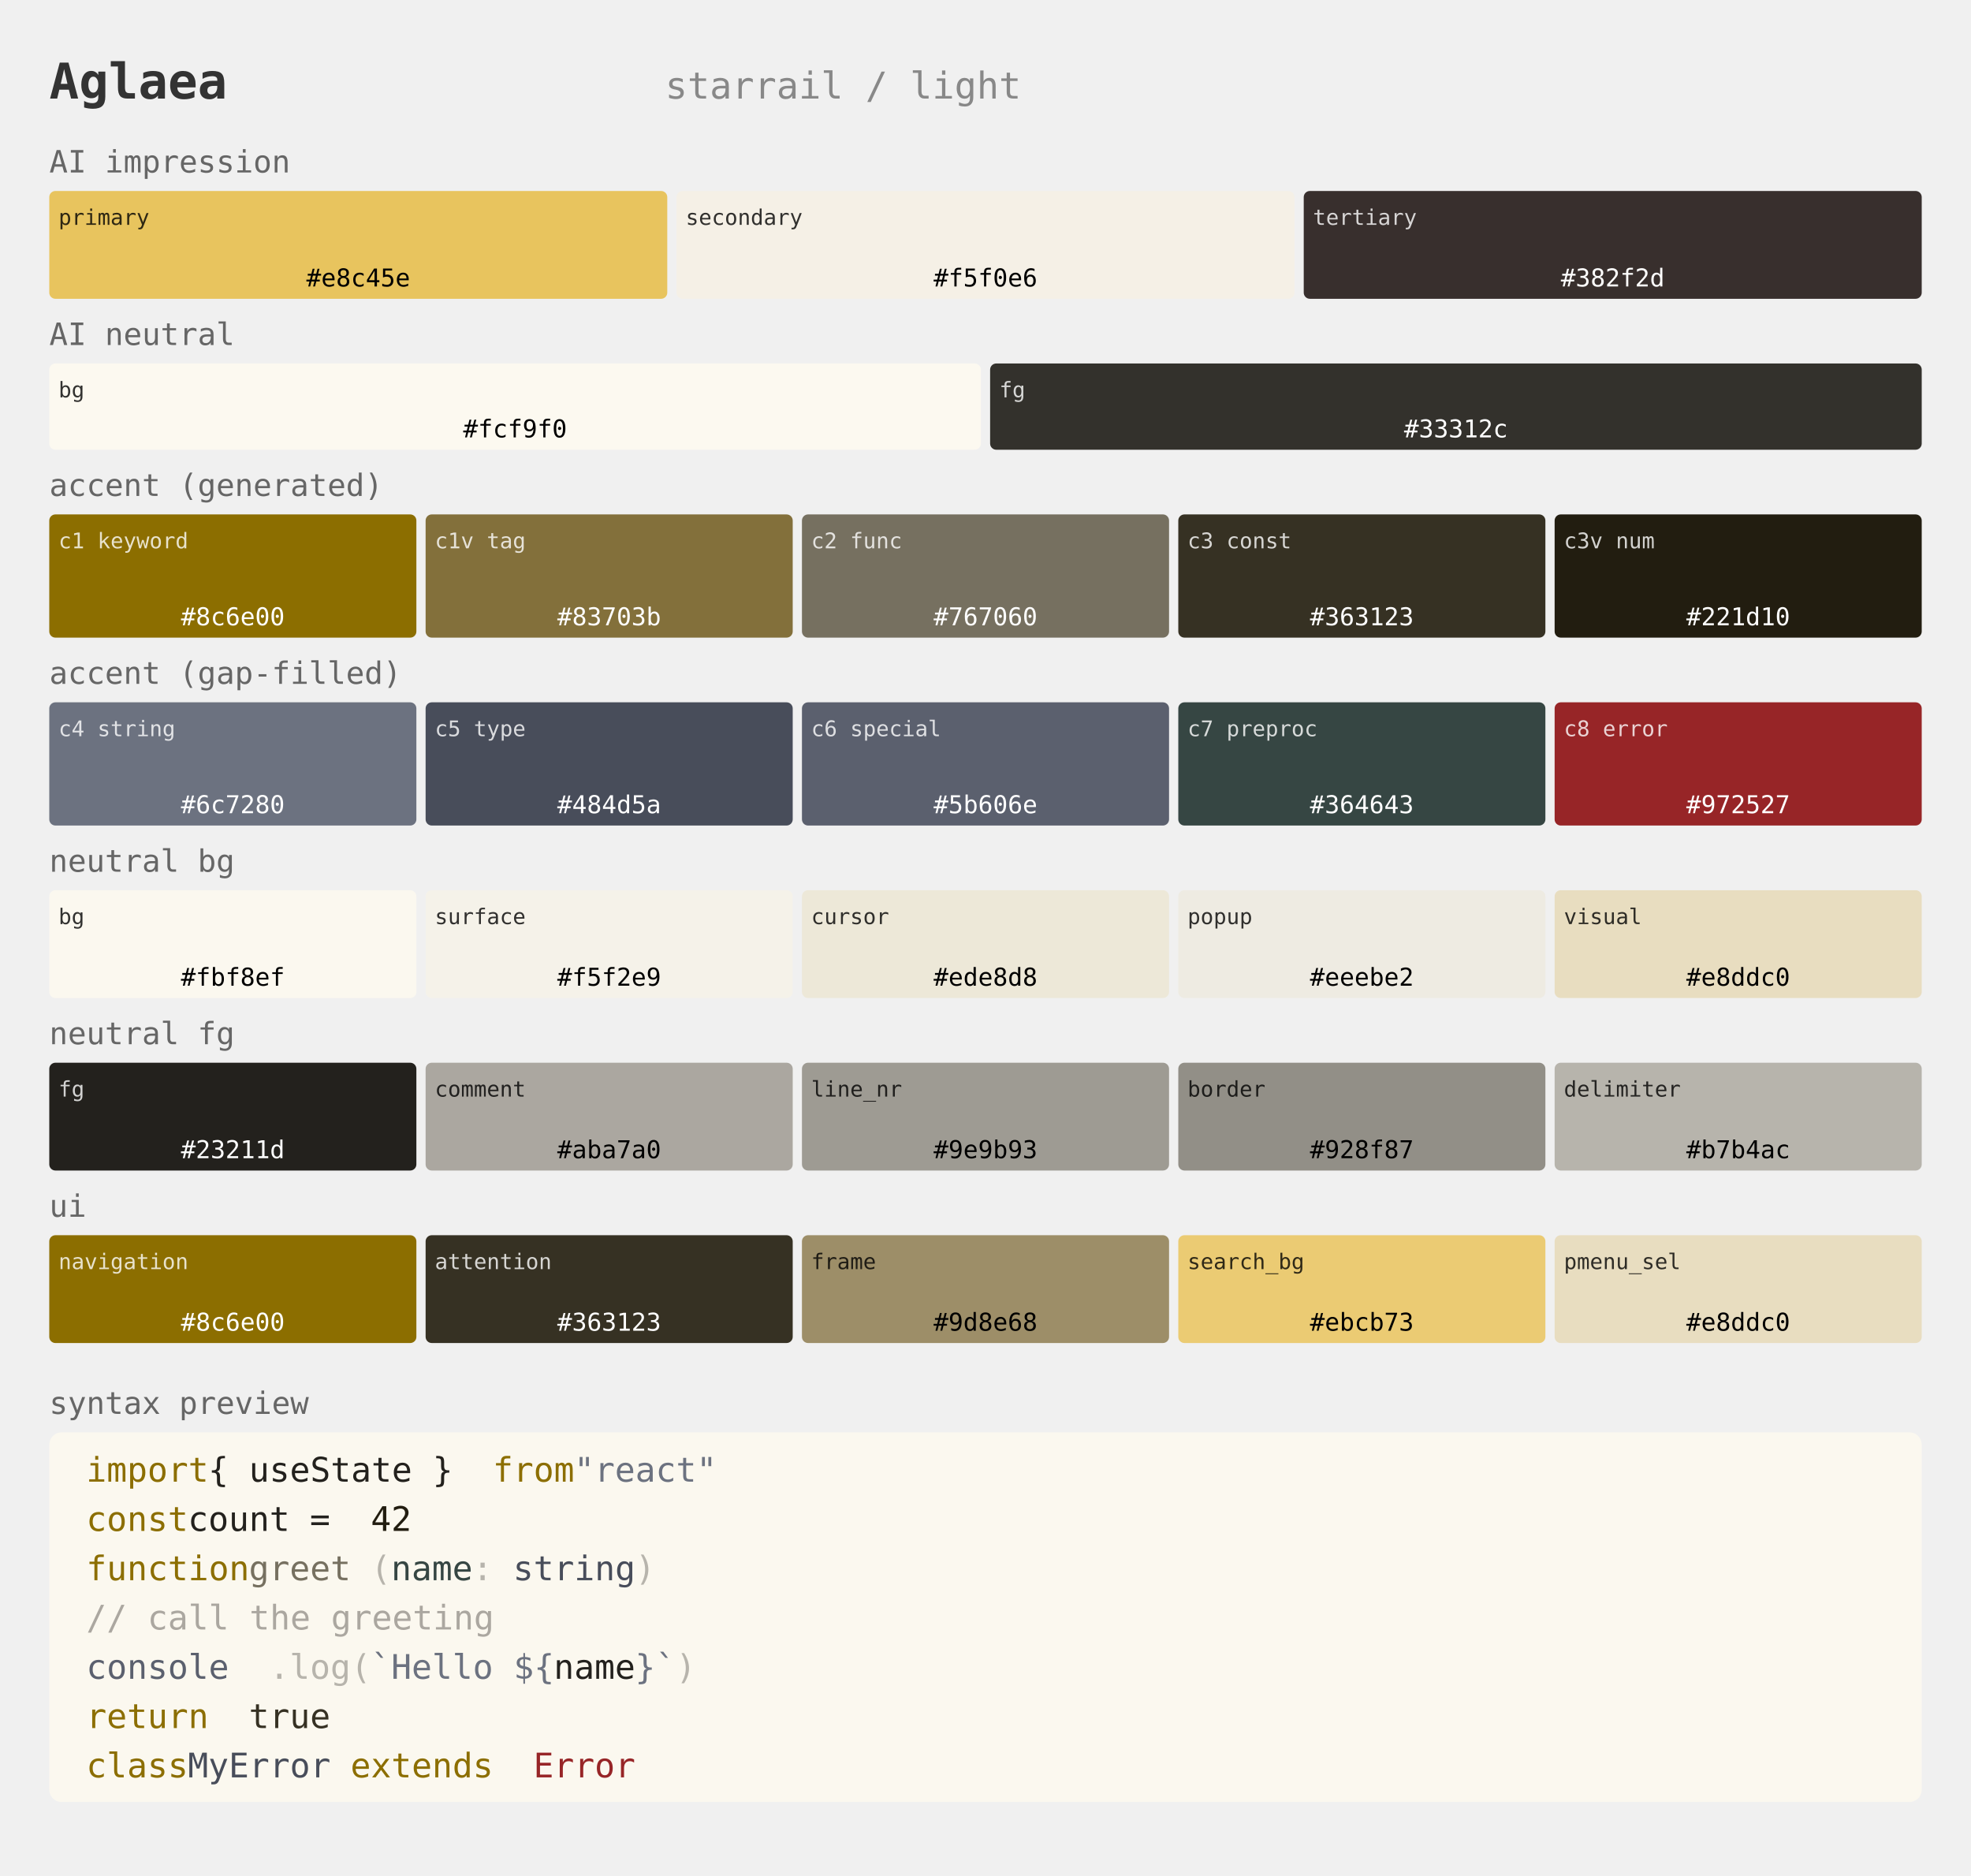
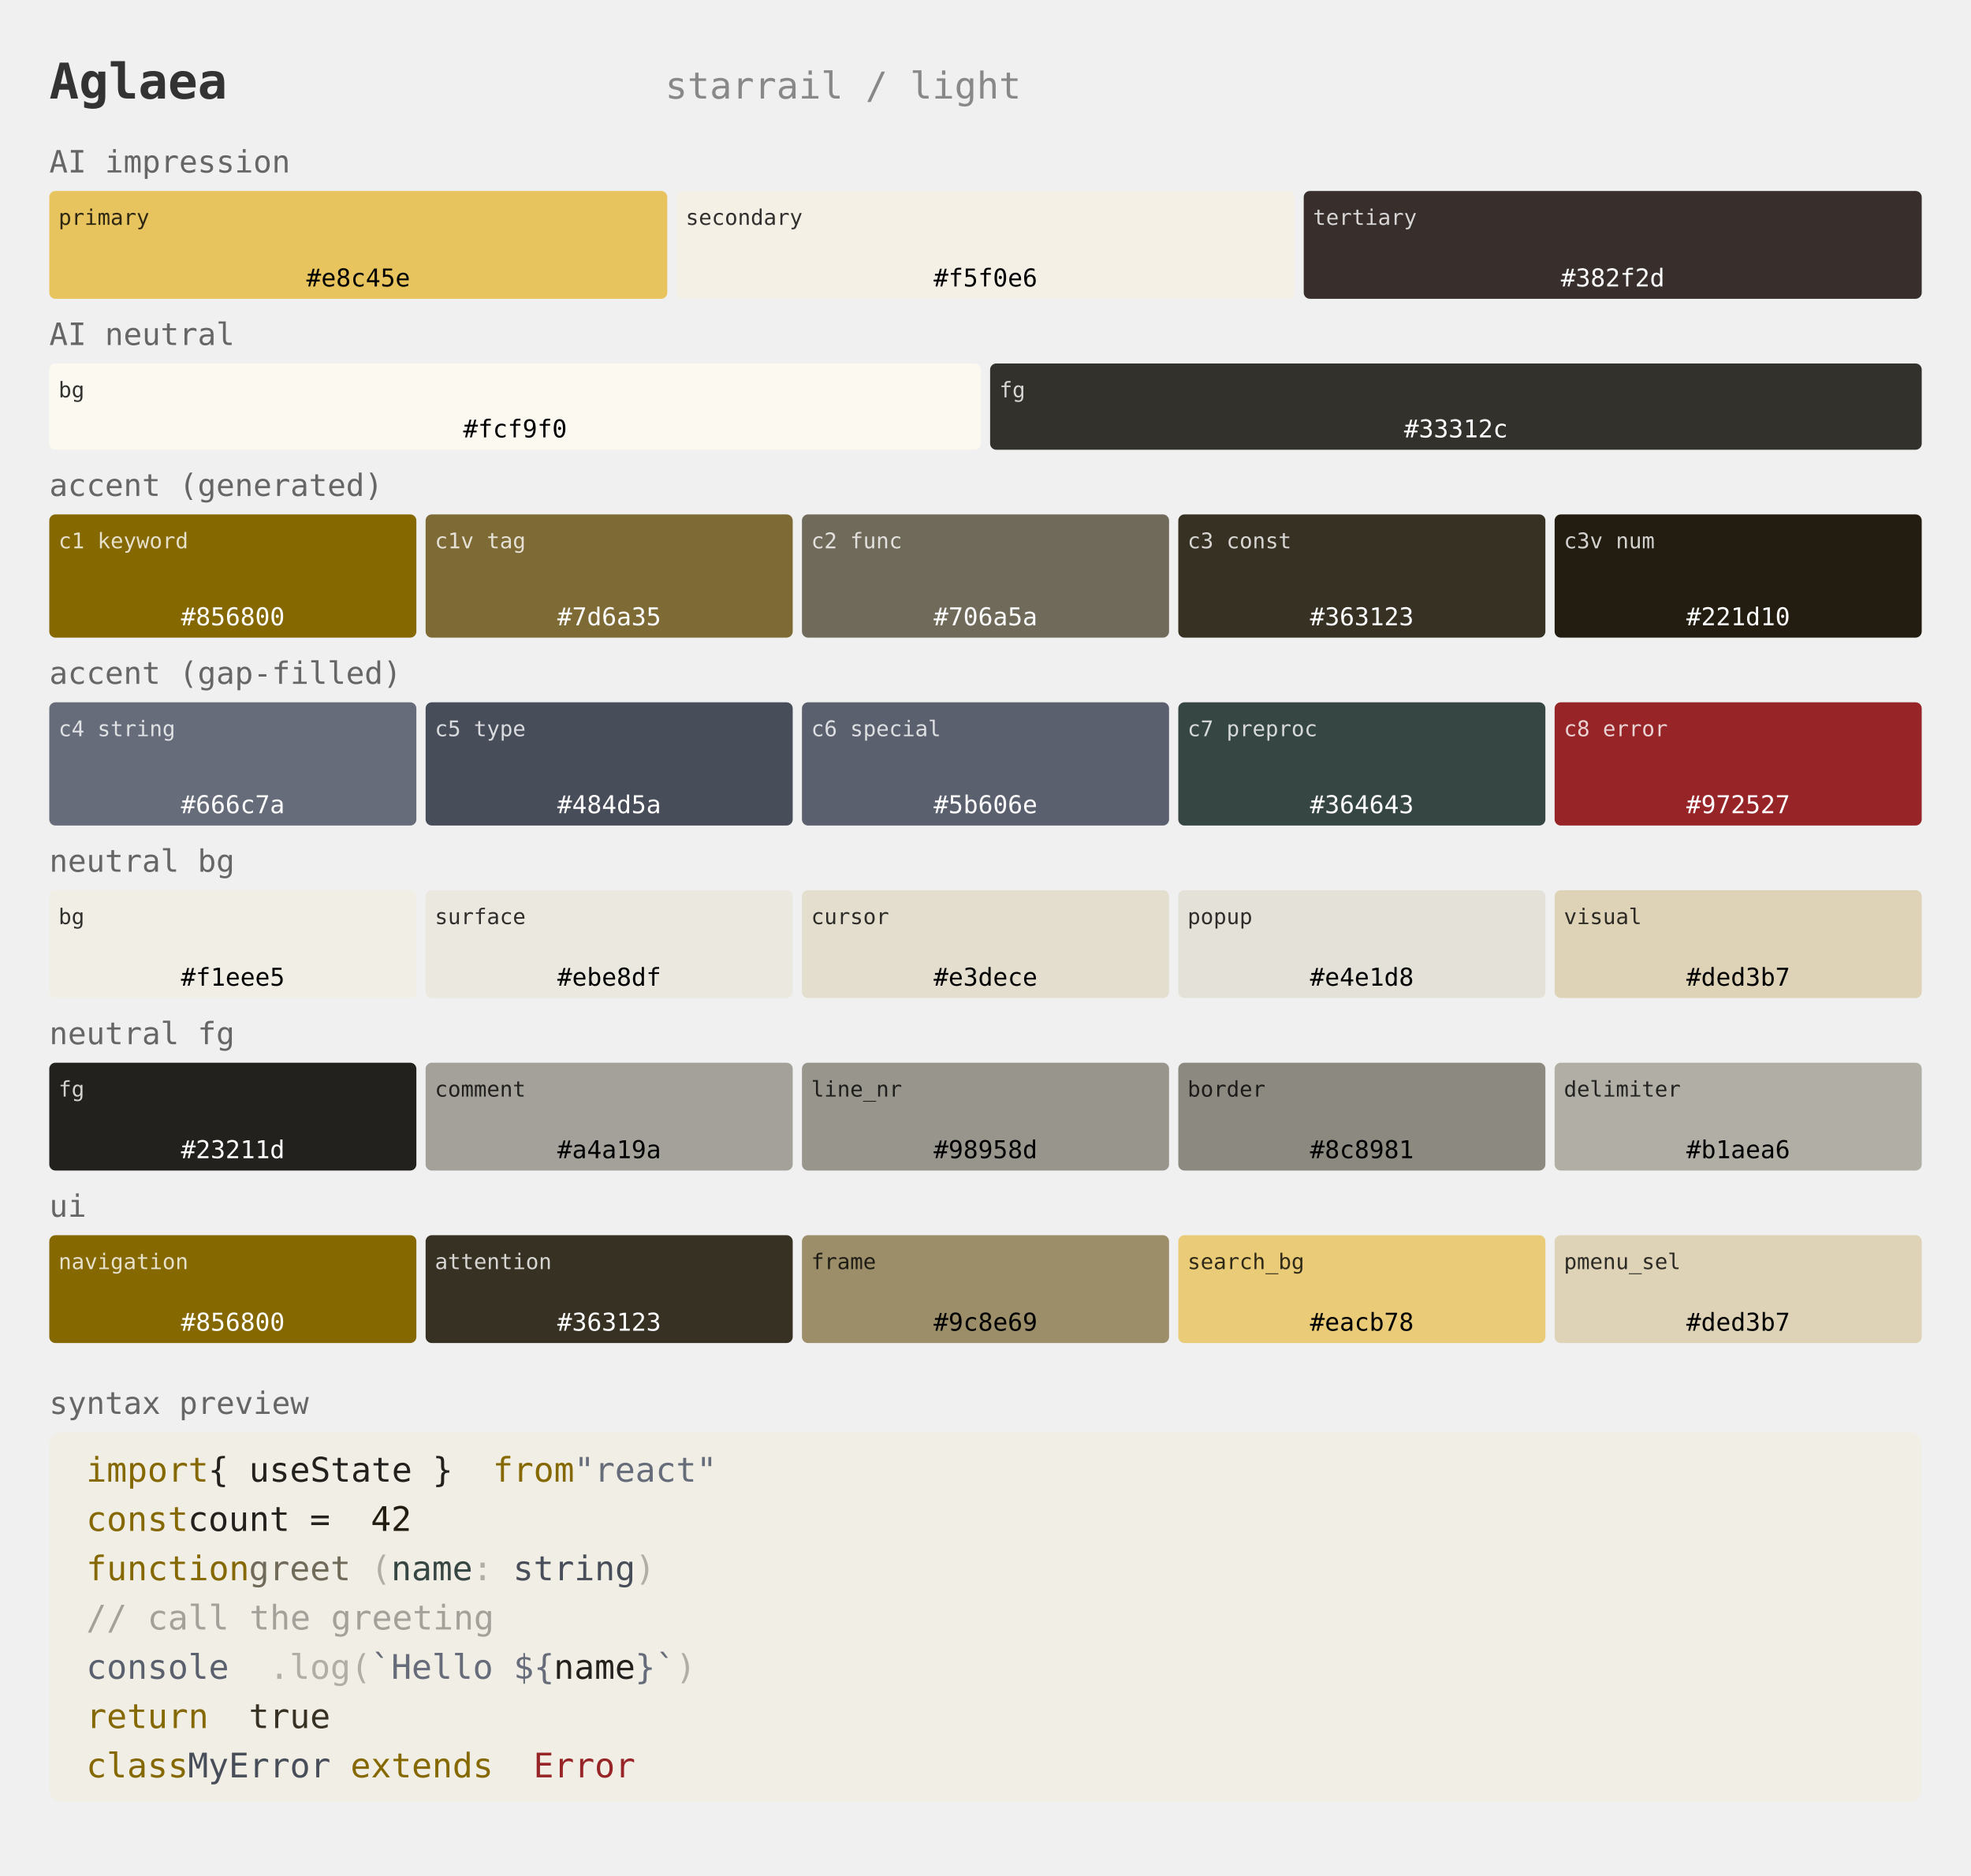
<svg xmlns="http://www.w3.org/2000/svg" width="640" height="609" style="background:#f5f5f5; font-family:ui-monospace,monospace;">
  <text x="16" y="32" fill="#333" font-size="16" font-weight="bold">Aglaea</text>
  <text x="216" y="32" fill="#888" font-size="12">starrail / light</text>
  <text x="16" y="56" fill="#666" font-size="10">AI impression</text>
  <rect x="16" y="62" width="200.667" height="35" fill="#e8c45e" rx="2" />
  <text x="19" y="73" fill="#000000" font-size="7" opacity="0.8">primary</text>
  <text x="116.333" y="93" fill="#000000" font-size="8" text-anchor="middle">#e8c45e</text>
  <rect x="219.667" y="62" width="200.667" height="35" fill="#f5f0e6" rx="2" />
  <text x="222.667" y="73" fill="#000000" font-size="7" opacity="0.8">secondary</text>
  <text x="320" y="93" fill="#000000" font-size="8" text-anchor="middle">#f5f0e6</text>
  <rect x="423.333" y="62" width="200.667" height="35" fill="#382f2d" rx="2" />
  <text x="426.333" y="73" fill="#ffffff" font-size="7" opacity="0.8">tertiary</text>
  <text x="523.667" y="93" fill="#ffffff" font-size="8" text-anchor="middle">#382f2d</text>
  <text x="16" y="112" fill="#666" font-size="10">AI neutral</text>
  <rect x="16" y="118" width="302.5" height="28" fill="#fcf9f0" rx="2" />
  <text x="19" y="129" fill="#000000" font-size="7" opacity="0.8">bg</text>
  <text x="167.25" y="142" fill="#000000" font-size="8" text-anchor="middle">#fcf9f0</text>
  <rect x="321.5" y="118" width="302.5" height="28" fill="#33312c" rx="2" />
  <text x="324.5" y="129" fill="#ffffff" font-size="7" opacity="0.8">fg</text>
  <text x="472.75" y="142" fill="#ffffff" font-size="8" text-anchor="middle">#33312c</text>
  <text x="16" y="161" fill="#666" font-size="10">accent (generated)</text>
-   <rect x="16" y="167" width="119.2" height="40" fill="#8c6e00" rx="2" />
+   <rect x="16" y="167" width="119.2" height="40" fill="#856800" rx="2" />
  <text x="19" y="178" fill="#ffffff" font-size="7" opacity="0.8">c1 keyword</text>
-   <text x="75.6" y="203" fill="#ffffff" font-size="8" text-anchor="middle">#8c6e00</text>
-   <rect x="138.2" y="167" width="119.2" height="40" fill="#83703b" rx="2" />
+   <text x="75.6" y="203" fill="#ffffff" font-size="8" text-anchor="middle">#856800</text>
+   <rect x="138.2" y="167" width="119.2" height="40" fill="#7d6a35" rx="2" />
  <text x="141.2" y="178" fill="#ffffff" font-size="7" opacity="0.8">c1v tag</text>
-   <text x="197.8" y="203" fill="#ffffff" font-size="8" text-anchor="middle">#83703b</text>
-   <rect x="260.4" y="167" width="119.2" height="40" fill="#767060" rx="2" />
+   <text x="197.8" y="203" fill="#ffffff" font-size="8" text-anchor="middle">#7d6a35</text>
+   <rect x="260.4" y="167" width="119.2" height="40" fill="#706a5a" rx="2" />
  <text x="263.4" y="178" fill="#ffffff" font-size="7" opacity="0.8">c2 func</text>
-   <text x="320" y="203" fill="#ffffff" font-size="8" text-anchor="middle">#767060</text>
+   <text x="320" y="203" fill="#ffffff" font-size="8" text-anchor="middle">#706a5a</text>
  <rect x="382.6" y="167" width="119.2" height="40" fill="#363123" rx="2" />
  <text x="385.6" y="178" fill="#ffffff" font-size="7" opacity="0.8">c3 const</text>
  <text x="442.2" y="203" fill="#ffffff" font-size="8" text-anchor="middle">#363123</text>
  <rect x="504.8" y="167" width="119.2" height="40" fill="#221d10" rx="2" />
  <text x="507.8" y="178" fill="#ffffff" font-size="7" opacity="0.8">c3v num</text>
  <text x="564.4" y="203" fill="#ffffff" font-size="8" text-anchor="middle">#221d10</text>
  <text x="16" y="222" fill="#666" font-size="10">accent (gap-filled)</text>
-   <rect x="16" y="228" width="119.2" height="40" fill="#6c7280" rx="2" />
+   <rect x="16" y="228" width="119.2" height="40" fill="#666c7a" rx="2" />
  <text x="19" y="239" fill="#ffffff" font-size="7" opacity="0.8">c4 string</text>
-   <text x="75.6" y="264" fill="#ffffff" font-size="8" text-anchor="middle">#6c7280</text>
+   <text x="75.6" y="264" fill="#ffffff" font-size="8" text-anchor="middle">#666c7a</text>
  <rect x="138.2" y="228" width="119.2" height="40" fill="#484d5a" rx="2" />
  <text x="141.2" y="239" fill="#ffffff" font-size="7" opacity="0.8">c5 type</text>
  <text x="197.8" y="264" fill="#ffffff" font-size="8" text-anchor="middle">#484d5a</text>
  <rect x="260.4" y="228" width="119.2" height="40" fill="#5b606e" rx="2" />
  <text x="263.4" y="239" fill="#ffffff" font-size="7" opacity="0.8">c6 special</text>
  <text x="320" y="264" fill="#ffffff" font-size="8" text-anchor="middle">#5b606e</text>
  <rect x="382.6" y="228" width="119.2" height="40" fill="#364643" rx="2" />
  <text x="385.6" y="239" fill="#ffffff" font-size="7" opacity="0.8">c7 preproc</text>
  <text x="442.2" y="264" fill="#ffffff" font-size="8" text-anchor="middle">#364643</text>
  <rect x="504.8" y="228" width="119.2" height="40" fill="#972527" rx="2" />
  <text x="507.8" y="239" fill="#ffffff" font-size="7" opacity="0.8">c8 error</text>
  <text x="564.4" y="264" fill="#ffffff" font-size="8" text-anchor="middle">#972527</text>
  <text x="16" y="283" fill="#666" font-size="10">neutral bg</text>
-   <rect x="16" y="289" width="119.2" height="35" fill="#fbf8ef" rx="2" />
+   <rect x="16" y="289" width="119.2" height="35" fill="#f1eee5" rx="2" />
  <text x="19" y="300" fill="#000000" font-size="7" opacity="0.8">bg</text>
-   <text x="75.6" y="320" fill="#000000" font-size="8" text-anchor="middle">#fbf8ef</text>
-   <rect x="138.2" y="289" width="119.2" height="35" fill="#f5f2e9" rx="2" />
+   <text x="75.6" y="320" fill="#000000" font-size="8" text-anchor="middle">#f1eee5</text>
+   <rect x="138.2" y="289" width="119.2" height="35" fill="#ebe8df" rx="2" />
  <text x="141.2" y="300" fill="#000000" font-size="7" opacity="0.8">surface</text>
-   <text x="197.8" y="320" fill="#000000" font-size="8" text-anchor="middle">#f5f2e9</text>
-   <rect x="260.4" y="289" width="119.2" height="35" fill="#ede8d8" rx="2" />
+   <text x="197.8" y="320" fill="#000000" font-size="8" text-anchor="middle">#ebe8df</text>
+   <rect x="260.4" y="289" width="119.2" height="35" fill="#e3dece" rx="2" />
  <text x="263.4" y="300" fill="#000000" font-size="7" opacity="0.8">cursor</text>
-   <text x="320" y="320" fill="#000000" font-size="8" text-anchor="middle">#ede8d8</text>
-   <rect x="382.6" y="289" width="119.2" height="35" fill="#eeebe2" rx="2" />
+   <text x="320" y="320" fill="#000000" font-size="8" text-anchor="middle">#e3dece</text>
+   <rect x="382.6" y="289" width="119.2" height="35" fill="#e4e1d8" rx="2" />
  <text x="385.6" y="300" fill="#000000" font-size="7" opacity="0.8">popup</text>
-   <text x="442.2" y="320" fill="#000000" font-size="8" text-anchor="middle">#eeebe2</text>
-   <rect x="504.8" y="289" width="119.2" height="35" fill="#e8ddc0" rx="2" />
+   <text x="442.2" y="320" fill="#000000" font-size="8" text-anchor="middle">#e4e1d8</text>
+   <rect x="504.8" y="289" width="119.2" height="35" fill="#ded3b7" rx="2" />
  <text x="507.8" y="300" fill="#000000" font-size="7" opacity="0.8">visual</text>
-   <text x="564.4" y="320" fill="#000000" font-size="8" text-anchor="middle">#e8ddc0</text>
+   <text x="564.4" y="320" fill="#000000" font-size="8" text-anchor="middle">#ded3b7</text>
  <text x="16" y="339" fill="#666" font-size="10">neutral fg</text>
  <rect x="16" y="345" width="119.2" height="35" fill="#23211d" rx="2" />
  <text x="19" y="356" fill="#ffffff" font-size="7" opacity="0.8">fg</text>
  <text x="75.6" y="376" fill="#ffffff" font-size="8" text-anchor="middle">#23211d</text>
-   <rect x="138.2" y="345" width="119.2" height="35" fill="#aba7a0" rx="2" />
+   <rect x="138.2" y="345" width="119.2" height="35" fill="#a4a19a" rx="2" />
  <text x="141.2" y="356" fill="#000000" font-size="7" opacity="0.8">comment</text>
-   <text x="197.8" y="376" fill="#000000" font-size="8" text-anchor="middle">#aba7a0</text>
-   <rect x="260.4" y="345" width="119.2" height="35" fill="#9e9b93" rx="2" />
+   <text x="197.8" y="376" fill="#000000" font-size="8" text-anchor="middle">#a4a19a</text>
+   <rect x="260.4" y="345" width="119.2" height="35" fill="#98958d" rx="2" />
  <text x="263.4" y="356" fill="#000000" font-size="7" opacity="0.8">line_nr</text>
-   <text x="320" y="376" fill="#000000" font-size="8" text-anchor="middle">#9e9b93</text>
-   <rect x="382.6" y="345" width="119.2" height="35" fill="#928f87" rx="2" />
+   <text x="320" y="376" fill="#000000" font-size="8" text-anchor="middle">#98958d</text>
+   <rect x="382.6" y="345" width="119.2" height="35" fill="#8c8981" rx="2" />
  <text x="385.6" y="356" fill="#000000" font-size="7" opacity="0.8">border</text>
-   <text x="442.2" y="376" fill="#000000" font-size="8" text-anchor="middle">#928f87</text>
-   <rect x="504.8" y="345" width="119.2" height="35" fill="#b7b4ac" rx="2" />
+   <text x="442.2" y="376" fill="#000000" font-size="8" text-anchor="middle">#8c8981</text>
+   <rect x="504.8" y="345" width="119.2" height="35" fill="#b1aea6" rx="2" />
  <text x="507.8" y="356" fill="#000000" font-size="7" opacity="0.8">delimiter</text>
-   <text x="564.4" y="376" fill="#000000" font-size="8" text-anchor="middle">#b7b4ac</text>
+   <text x="564.4" y="376" fill="#000000" font-size="8" text-anchor="middle">#b1aea6</text>
  <text x="16" y="395" fill="#666" font-size="10">ui</text>
-   <rect x="16" y="401" width="119.2" height="35" fill="#8c6e00" rx="2" />
+   <rect x="16" y="401" width="119.2" height="35" fill="#856800" rx="2" />
  <text x="19" y="412" fill="#ffffff" font-size="7" opacity="0.8">navigation</text>
-   <text x="75.6" y="432" fill="#ffffff" font-size="8" text-anchor="middle">#8c6e00</text>
+   <text x="75.6" y="432" fill="#ffffff" font-size="8" text-anchor="middle">#856800</text>
  <rect x="138.2" y="401" width="119.2" height="35" fill="#363123" rx="2" />
  <text x="141.2" y="412" fill="#ffffff" font-size="7" opacity="0.8">attention</text>
  <text x="197.8" y="432" fill="#ffffff" font-size="8" text-anchor="middle">#363123</text>
-   <rect x="260.4" y="401" width="119.2" height="35" fill="#9d8e68" rx="2" />
+   <rect x="260.4" y="401" width="119.2" height="35" fill="#9c8e69" rx="2" />
  <text x="263.4" y="412" fill="#000000" font-size="7" opacity="0.8">frame</text>
-   <text x="320" y="432" fill="#000000" font-size="8" text-anchor="middle">#9d8e68</text>
-   <rect x="382.6" y="401" width="119.2" height="35" fill="#ebcb73" rx="2" />
+   <text x="320" y="432" fill="#000000" font-size="8" text-anchor="middle">#9c8e69</text>
+   <rect x="382.6" y="401" width="119.2" height="35" fill="#eacb78" rx="2" />
  <text x="385.6" y="412" fill="#000000" font-size="7" opacity="0.8">search_bg</text>
-   <text x="442.2" y="432" fill="#000000" font-size="8" text-anchor="middle">#ebcb73</text>
-   <rect x="504.8" y="401" width="119.2" height="35" fill="#e8ddc0" rx="2" />
+   <text x="442.2" y="432" fill="#000000" font-size="8" text-anchor="middle">#eacb78</text>
+   <rect x="504.8" y="401" width="119.2" height="35" fill="#ded3b7" rx="2" />
  <text x="507.8" y="412" fill="#000000" font-size="7" opacity="0.8">pmenu_sel</text>
-   <text x="564.4" y="432" fill="#000000" font-size="8" text-anchor="middle">#e8ddc0</text>
+   <text x="564.4" y="432" fill="#000000" font-size="8" text-anchor="middle">#ded3b7</text>
  <text x="16" y="459" fill="#666" font-size="10">syntax preview</text>
-   <rect x="16" y="465" width="608" height="120" fill="#fbf8ef" rx="4" />
-   <text x="28" y="481" fill="#8c6e00" font-size="11" font-family="monospace">import</text>
+   <rect x="16" y="465" width="608" height="120" fill="#f1eee5" rx="4" />
+   <text x="28" y="481" fill="#856800" font-size="11" font-family="monospace">import</text>
  <text x="67.6" y="481" fill="#23211d" font-size="11" font-family="monospace"> { useState } </text>
-   <text x="160" y="481" fill="#8c6e00" font-size="11" font-family="monospace">from</text>
-   <text x="186.4" y="481" fill="#6c7280" font-size="11" font-family="monospace"> "react"</text>
-   <text x="28" y="497" fill="#8c6e00" font-size="11" font-family="monospace">const</text>
+   <text x="160" y="481" fill="#856800" font-size="11" font-family="monospace">from</text>
+   <text x="186.4" y="481" fill="#666c7a" font-size="11" font-family="monospace"> "react"</text>
+   <text x="28" y="497" fill="#856800" font-size="11" font-family="monospace">const</text>
  <text x="61" y="497" fill="#23211d" font-size="11" font-family="monospace"> count</text>
  <text x="100.6" y="497" fill="#23211d" font-size="11" font-family="monospace"> = </text>
  <text x="120.4" y="497" fill="#221d10" font-size="11" font-family="monospace">42</text>
-   <text x="28" y="513" fill="#8c6e00" font-size="11" font-family="monospace">function</text>
-   <text x="80.8" y="513" fill="#767060" font-size="11" font-family="monospace"> greet</text>
-   <text x="120.4" y="513" fill="#b7b4ac" font-size="11" font-family="monospace">(</text>
+   <text x="28" y="513" fill="#856800" font-size="11" font-family="monospace">function</text>
+   <text x="80.8" y="513" fill="#706a5a" font-size="11" font-family="monospace"> greet</text>
+   <text x="120.4" y="513" fill="#b1aea6" font-size="11" font-family="monospace">(</text>
  <text x="127" y="513" fill="#364643" font-size="11" font-family="monospace">name</text>
-   <text x="153.4" y="513" fill="#b7b4ac" font-size="11" font-family="monospace">: </text>
+   <text x="153.4" y="513" fill="#b1aea6" font-size="11" font-family="monospace">: </text>
  <text x="166.6" y="513" fill="#484d5a" font-size="11" font-family="monospace">string</text>
-   <text x="206.2" y="513" fill="#b7b4ac" font-size="11" font-family="monospace">)</text>
-   <text x="28" y="529" fill="#aba7a0" font-size="11" font-family="monospace">  // call the greeting</text>
+   <text x="206.2" y="513" fill="#b1aea6" font-size="11" font-family="monospace">)</text>
+   <text x="28" y="529" fill="#a4a19a" font-size="11" font-family="monospace">  // call the greeting</text>
  <text x="28" y="545" fill="#5b606e" font-size="11" font-family="monospace">  console</text>
-   <text x="87.4" y="545" fill="#b7b4ac" font-size="11" font-family="monospace">.log(</text>
-   <text x="120.4" y="545" fill="#6c7280" font-size="11" font-family="monospace">`Hello ${</text>
+   <text x="87.4" y="545" fill="#b1aea6" font-size="11" font-family="monospace">.log(</text>
+   <text x="120.4" y="545" fill="#666c7a" font-size="11" font-family="monospace">`Hello ${</text>
  <text x="179.8" y="545" fill="#23211d" font-size="11" font-family="monospace">name</text>
-   <text x="206.2" y="545" fill="#6c7280" font-size="11" font-family="monospace">}`</text>
-   <text x="219.4" y="545" fill="#b7b4ac" font-size="11" font-family="monospace">)</text>
-   <text x="28" y="561" fill="#8c6e00" font-size="11" font-family="monospace">  return</text>
+   <text x="206.2" y="545" fill="#666c7a" font-size="11" font-family="monospace">}`</text>
+   <text x="219.4" y="545" fill="#b1aea6" font-size="11" font-family="monospace">)</text>
+   <text x="28" y="561" fill="#856800" font-size="11" font-family="monospace">  return</text>
  <text x="80.8" y="561" fill="#363123" font-size="11" font-family="monospace"> true</text>
-   <text x="28" y="577" fill="#8c6e00" font-size="11" font-family="monospace">class</text>
+   <text x="28" y="577" fill="#856800" font-size="11" font-family="monospace">class</text>
  <text x="61" y="577" fill="#484d5a" font-size="11" font-family="monospace"> MyError</text>
-   <text x="113.8" y="577" fill="#8c6e00" font-size="11" font-family="monospace"> extends </text>
+   <text x="113.8" y="577" fill="#856800" font-size="11" font-family="monospace"> extends </text>
  <text x="173.2" y="577" fill="#972527" font-size="11" font-family="monospace">Error</text>
</svg>
